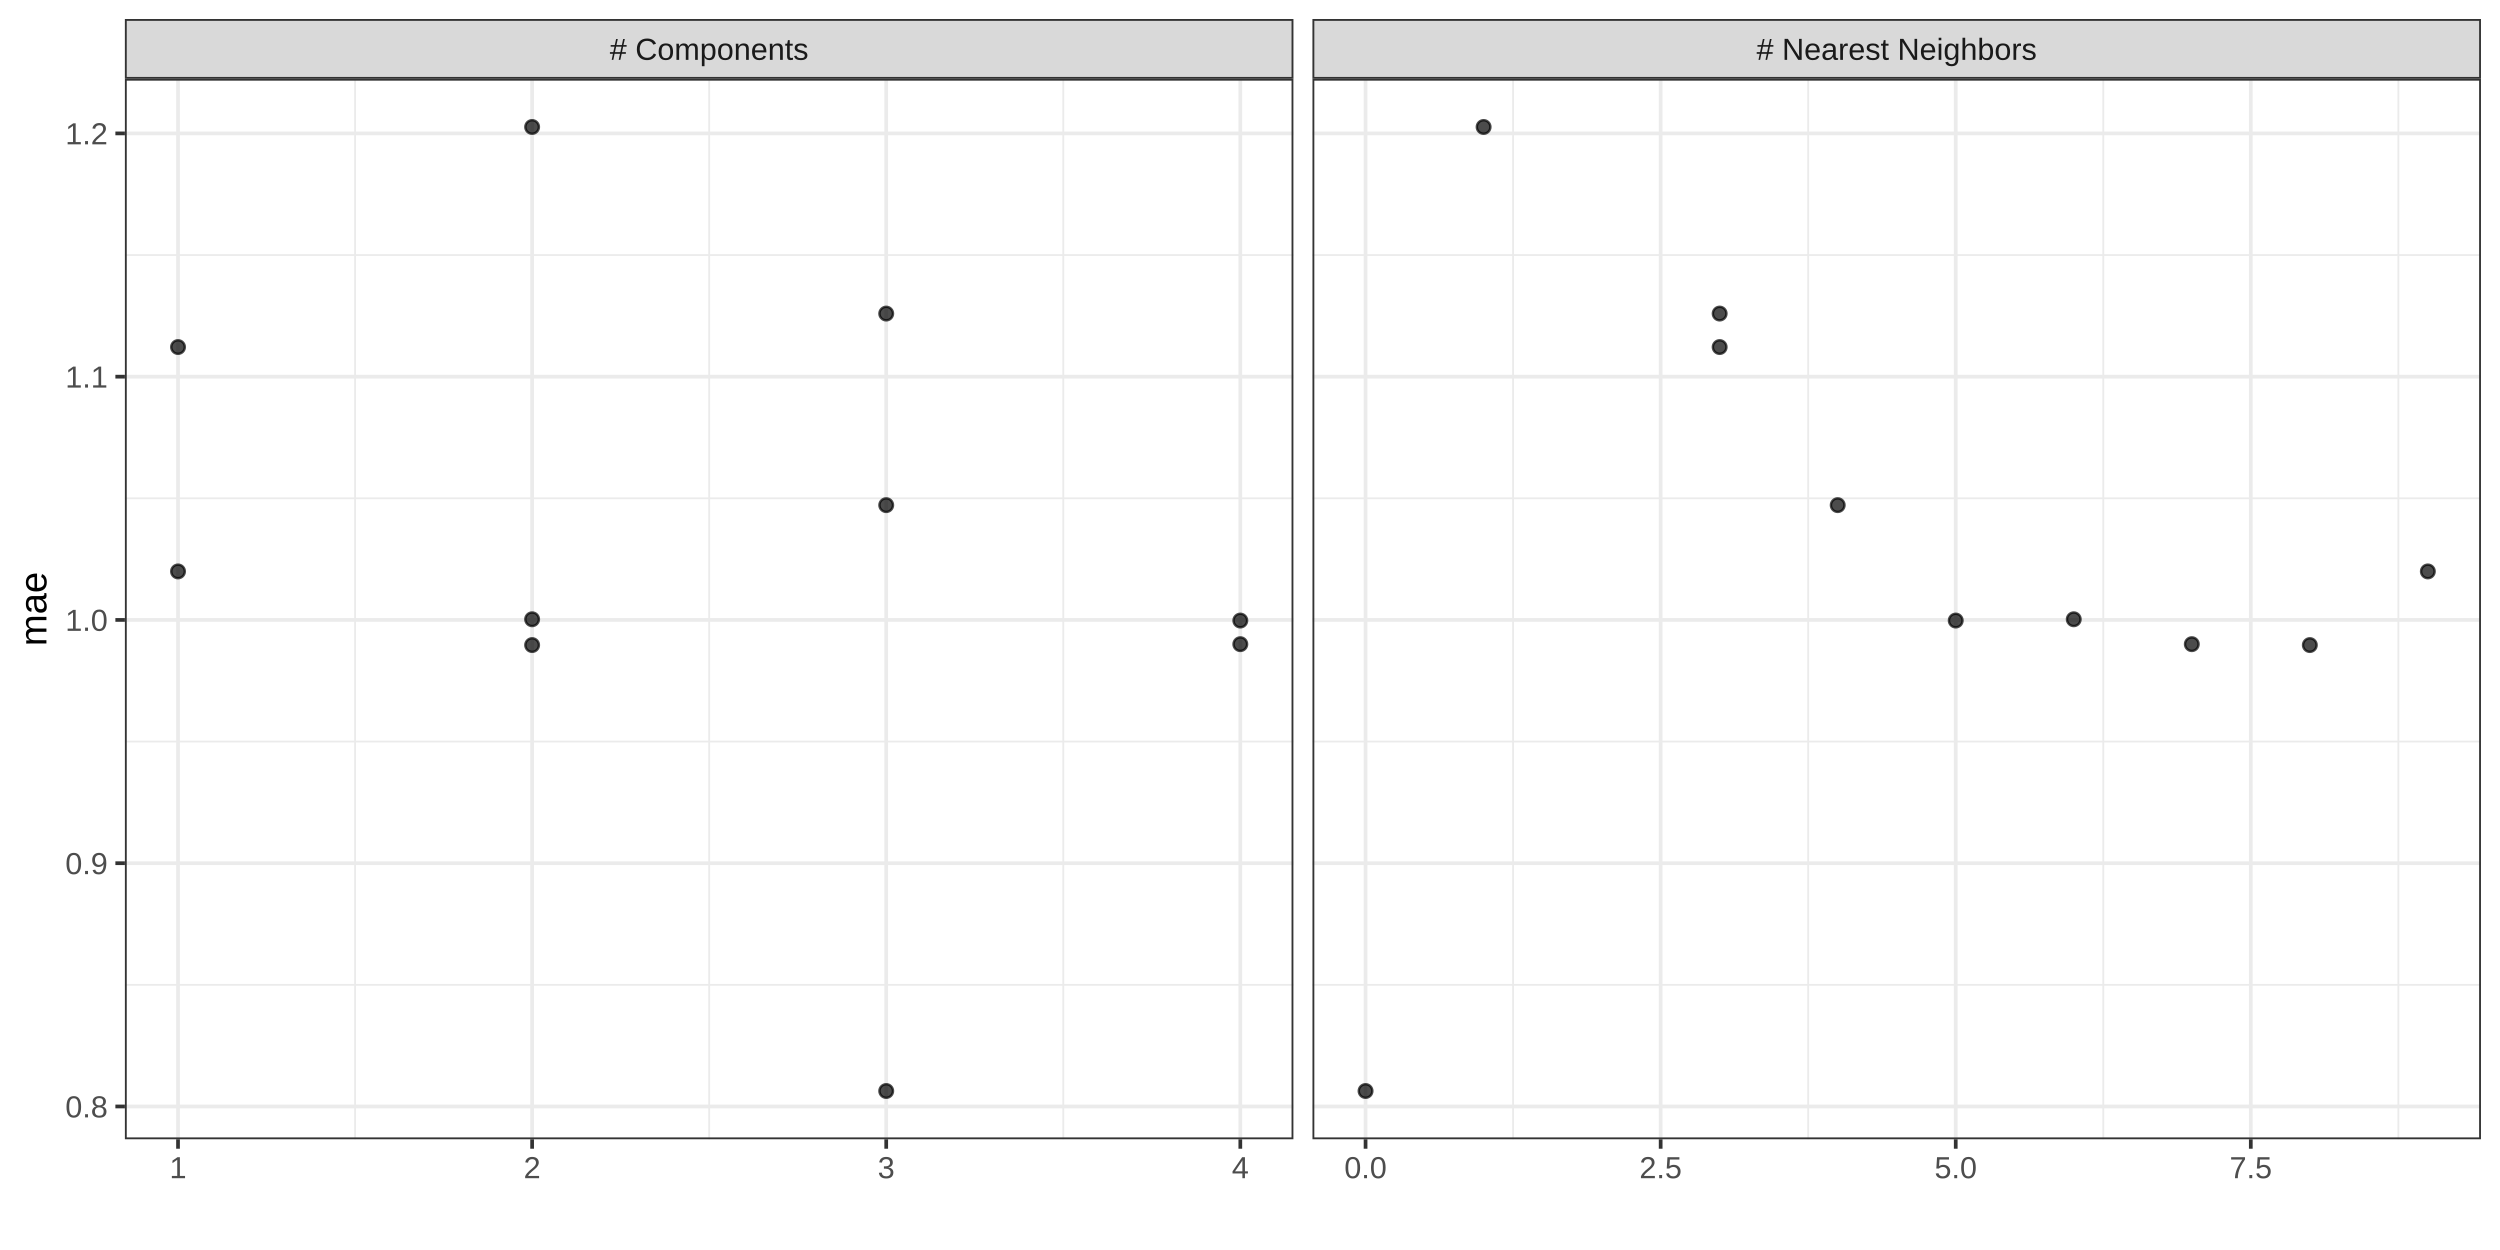
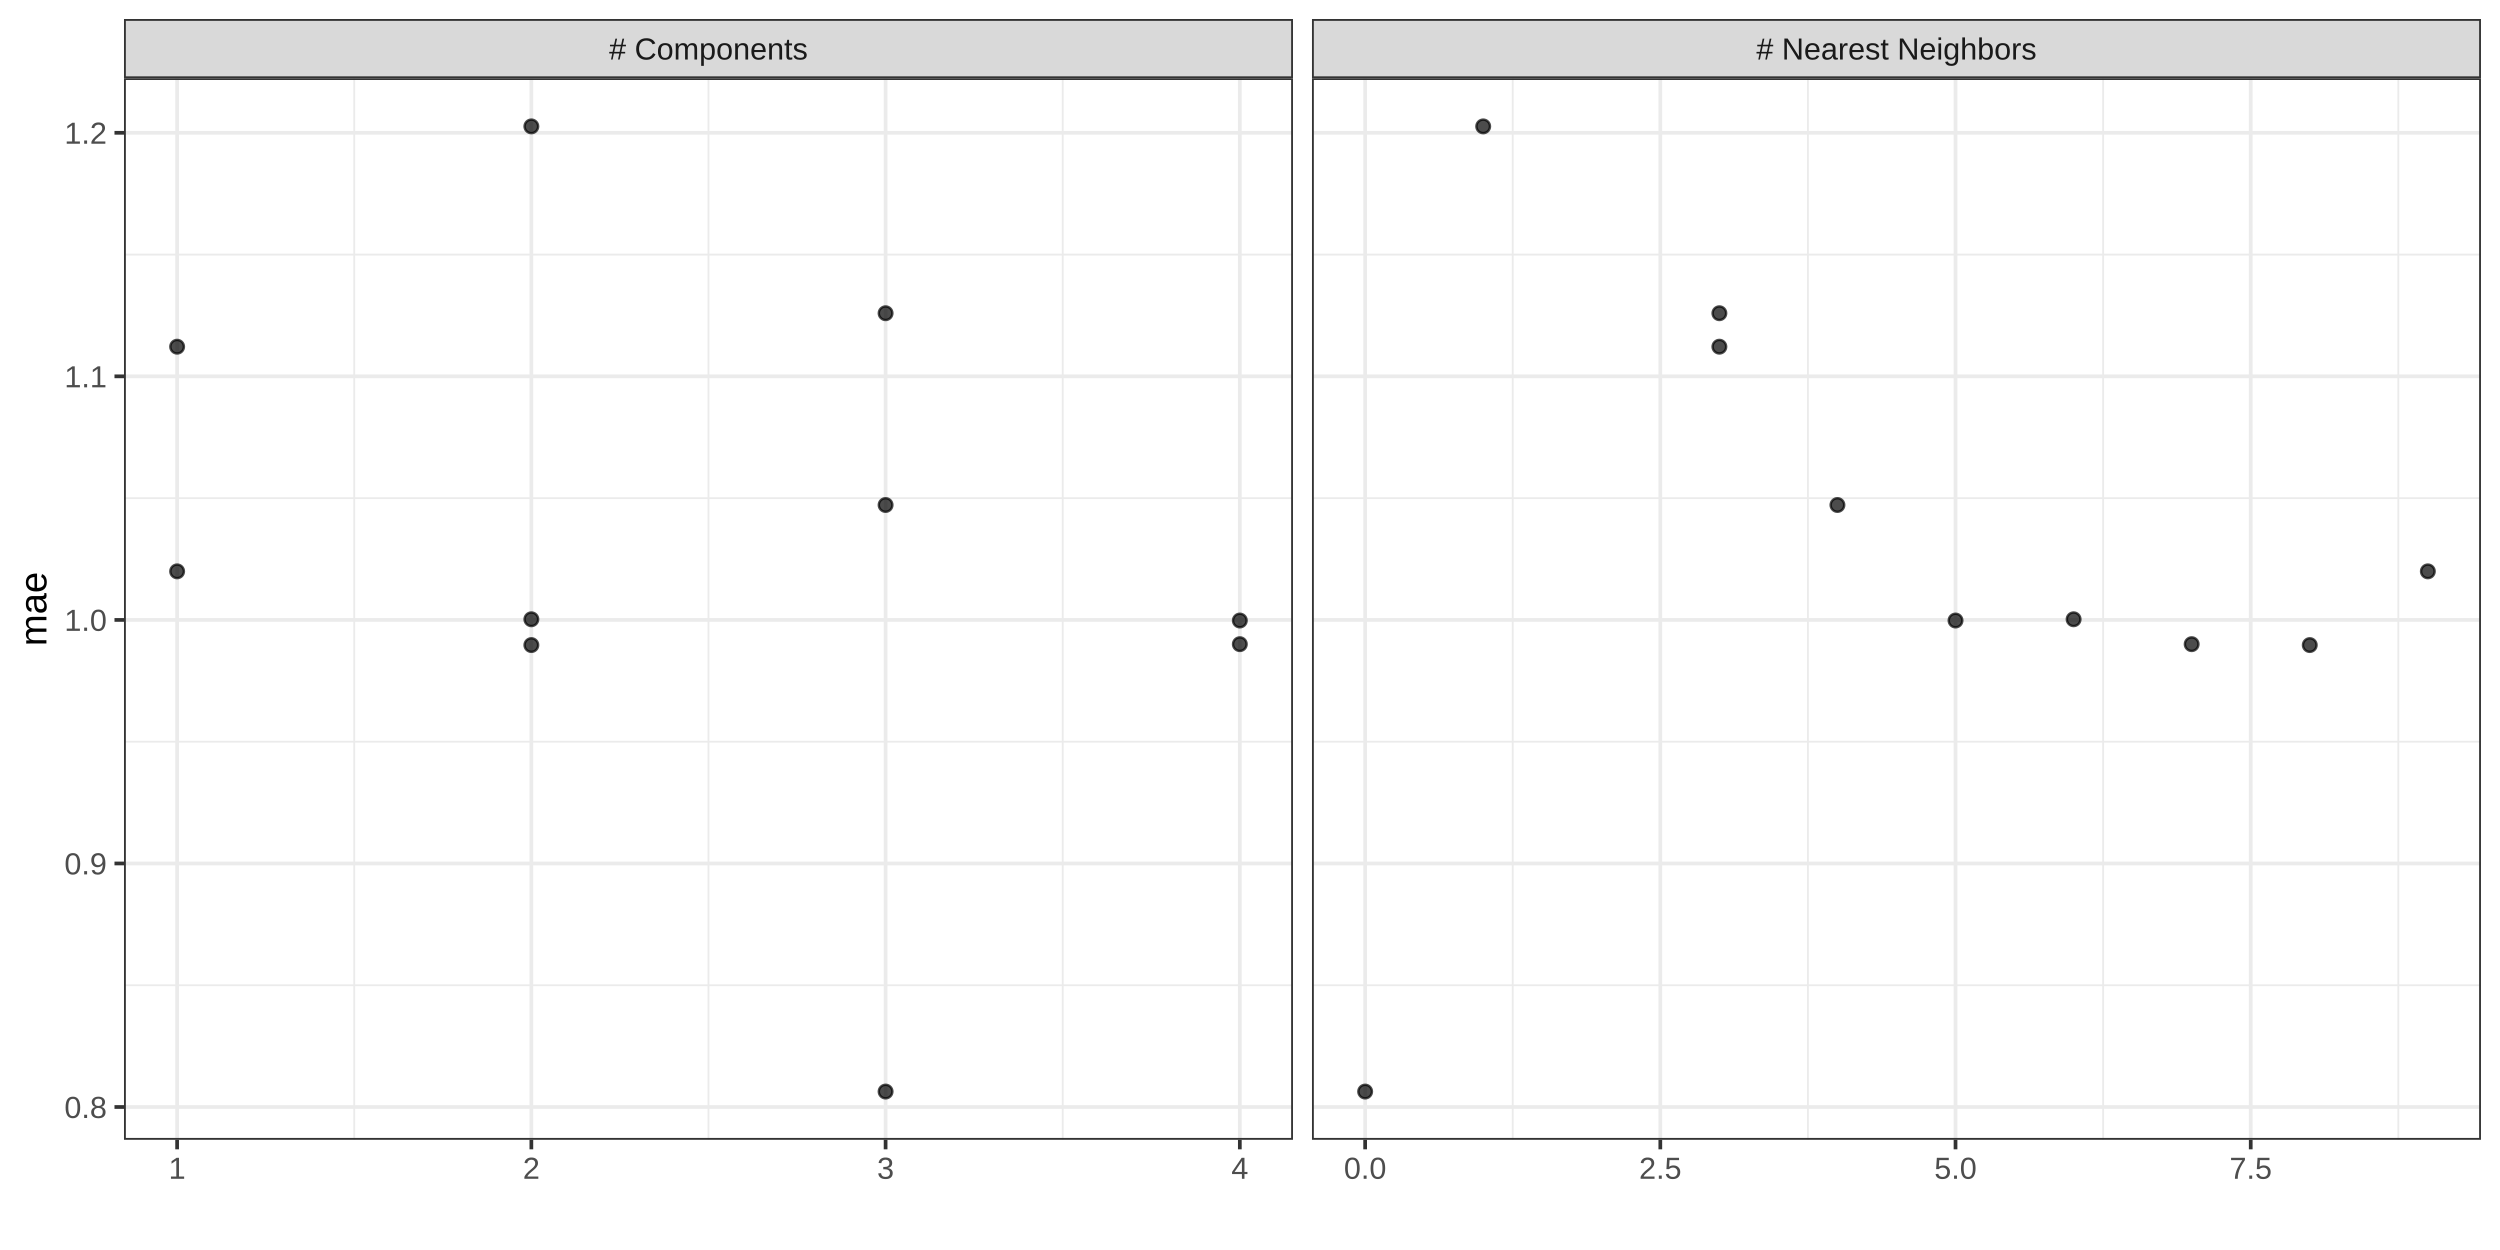
<svg xmlns="http://www.w3.org/2000/svg" class="svglite" width="720.00pt" height="360.00pt" viewBox="0 0 720.00 360.00">
  <defs>
    <style type="text/css">
    .svglite line, .svglite polyline, .svglite polygon, .svglite path, .svglite rect, .svglite circle {
      fill: none;
      stroke: #000000;
      stroke-linecap: round;
      stroke-linejoin: round;
      stroke-miterlimit: 10.00;
    }
    .svglite text {
      white-space: pre;
    }
  </style>
  </defs>
  <rect width="100%" height="100%" style="stroke: none; fill: #FFFFFF;" />
  <defs>
    <clipPath id="cpMC4wMHw3MjAuMDB8MC4wMHwzNjAuMDA=">
      <rect x="0.00" y="0.00" width="720.00" height="360.00" />
    </clipPath>
  </defs>
  <g clip-path="url(#cpMC4wMHw3MjAuMDB8MC4wMHwzNjAuMDA=)">
    <rect x="0.00" y="0.00" width="720.00" height="360.00" style="stroke-width: 1.07; stroke: #FFFFFF; fill: #FFFFFF;" />
  </g>
  <defs>
-     <clipPath id="cpMzUuOTd8MzcyLjUxfDIyLjY5fDMyOC4xMA==">
-       <rect x="35.97" y="22.69" width="336.53" height="305.41" />
+     <clipPath id="cpMzUuNzF8MzcyLjM3fDIyLjUwfDMyOC4yNw==">
+       <rect x="35.71" y="22.50" width="336.67" height="305.76" />
    </clipPath>
  </defs>
-   <g clip-path="url(#cpMzUuOTd8MzcyLjUxfDIyLjY5fDMyOC4xMA==)">
-     <rect x="35.97" y="22.69" width="336.53" height="305.41" style="stroke-width: 1.07; stroke: none; fill: #FFFFFF;" />
-     <polyline points="35.97,283.63 372.51,283.63 " style="stroke-width: 0.53; stroke: #EBEBEB; stroke-linecap: butt;" />
-     <polyline points="35.97,213.57 372.51,213.57 " style="stroke-width: 0.53; stroke: #EBEBEB; stroke-linecap: butt;" />
-     <polyline points="35.97,143.51 372.51,143.51 " style="stroke-width: 0.53; stroke: #EBEBEB; stroke-linecap: butt;" />
-     <polyline points="35.97,73.45 372.51,73.45 " style="stroke-width: 0.53; stroke: #EBEBEB; stroke-linecap: butt;" />
-     <polyline points="102.26,328.10 102.26,22.69 " style="stroke-width: 0.53; stroke: #EBEBEB; stroke-linecap: butt;" />
-     <polyline points="204.24,328.10 204.24,22.69 " style="stroke-width: 0.53; stroke: #EBEBEB; stroke-linecap: butt;" />
-     <polyline points="306.22,328.10 306.22,22.69 " style="stroke-width: 0.53; stroke: #EBEBEB; stroke-linecap: butt;" />
-     <polyline points="35.97,318.67 372.51,318.67 " style="stroke-width: 1.07; stroke: #EBEBEB; stroke-linecap: butt;" />
-     <polyline points="35.97,248.60 372.51,248.60 " style="stroke-width: 1.07; stroke: #EBEBEB; stroke-linecap: butt;" />
-     <polyline points="35.97,178.54 372.51,178.54 " style="stroke-width: 1.07; stroke: #EBEBEB; stroke-linecap: butt;" />
-     <polyline points="35.97,108.48 372.51,108.48 " style="stroke-width: 1.07; stroke: #EBEBEB; stroke-linecap: butt;" />
-     <polyline points="35.97,38.42 372.51,38.42 " style="stroke-width: 1.07; stroke: #EBEBEB; stroke-linecap: butt;" />
-     <polyline points="51.27,328.10 51.27,22.69 " style="stroke-width: 1.07; stroke: #EBEBEB; stroke-linecap: butt;" />
-     <polyline points="153.25,328.10 153.25,22.69 " style="stroke-width: 1.07; stroke: #EBEBEB; stroke-linecap: butt;" />
-     <polyline points="255.23,328.10 255.23,22.69 " style="stroke-width: 1.07; stroke: #EBEBEB; stroke-linecap: butt;" />
-     <polyline points="357.21,328.10 357.21,22.69 " style="stroke-width: 1.07; stroke: #EBEBEB; stroke-linecap: butt;" />
-     <circle cx="255.23" cy="314.21" r="1.95" style="stroke-width: 0.71; stroke: #000000; stroke-opacity: 0.70; fill: #000000; fill-opacity: 0.70;" />
-     <circle cx="255.23" cy="90.31" r="1.95" style="stroke-width: 0.71; stroke: #000000; stroke-opacity: 0.70; fill: #000000; fill-opacity: 0.70;" />
-     <circle cx="255.23" cy="145.48" r="1.95" style="stroke-width: 0.71; stroke: #000000; stroke-opacity: 0.70; fill: #000000; fill-opacity: 0.70;" />
-     <circle cx="51.27" cy="99.95" r="1.95" style="stroke-width: 0.71; stroke: #000000; stroke-opacity: 0.70; fill: #000000; fill-opacity: 0.70;" />
-     <circle cx="51.27" cy="164.57" r="1.95" style="stroke-width: 0.71; stroke: #000000; stroke-opacity: 0.70; fill: #000000; fill-opacity: 0.70;" />
-     <circle cx="153.25" cy="36.57" r="1.95" style="stroke-width: 0.71; stroke: #000000; stroke-opacity: 0.70; fill: #000000; fill-opacity: 0.70;" />
-     <circle cx="153.25" cy="178.35" r="1.95" style="stroke-width: 0.71; stroke: #000000; stroke-opacity: 0.70; fill: #000000; fill-opacity: 0.70;" />
-     <circle cx="153.25" cy="185.78" r="1.95" style="stroke-width: 0.71; stroke: #000000; stroke-opacity: 0.70; fill: #000000; fill-opacity: 0.70;" />
-     <circle cx="357.21" cy="178.72" r="1.95" style="stroke-width: 0.71; stroke: #000000; stroke-opacity: 0.70; fill: #000000; fill-opacity: 0.70;" />
-     <circle cx="357.21" cy="185.52" r="1.95" style="stroke-width: 0.71; stroke: #000000; stroke-opacity: 0.70; fill: #000000; fill-opacity: 0.70;" />
-     <rect x="35.97" y="22.69" width="336.53" height="305.41" style="stroke-width: 1.07; stroke: #333333;" />
+   <g clip-path="url(#cpMzUuNzF8MzcyLjM3fDIyLjUwfDMyOC4yNw==)">
+     <rect x="35.71" y="22.50" width="336.67" height="305.76" style="stroke-width: 1.07; stroke: none; fill: #FFFFFF;" />
+     <polyline points="35.71,283.75 372.37,283.75 " style="stroke-width: 0.53; stroke: #EBEBEB; stroke-linecap: butt;" />
+     <polyline points="35.71,213.61 372.37,213.61 " style="stroke-width: 0.53; stroke: #EBEBEB; stroke-linecap: butt;" />
+     <polyline points="35.71,143.47 372.37,143.47 " style="stroke-width: 0.53; stroke: #EBEBEB; stroke-linecap: butt;" />
+     <polyline points="35.71,73.32 372.37,73.32 " style="stroke-width: 0.53; stroke: #EBEBEB; stroke-linecap: butt;" />
+     <polyline points="102.02,328.27 102.02,22.50 " style="stroke-width: 0.53; stroke: #EBEBEB; stroke-linecap: butt;" />
+     <polyline points="204.04,328.27 204.04,22.50 " style="stroke-width: 0.53; stroke: #EBEBEB; stroke-linecap: butt;" />
+     <polyline points="306.06,328.27 306.06,22.50 " style="stroke-width: 0.53; stroke: #EBEBEB; stroke-linecap: butt;" />
+     <polyline points="35.71,318.82 372.37,318.82 " style="stroke-width: 1.07; stroke: #EBEBEB; stroke-linecap: butt;" />
+     <polyline points="35.71,248.68 372.37,248.68 " style="stroke-width: 1.07; stroke: #EBEBEB; stroke-linecap: butt;" />
+     <polyline points="35.71,178.54 372.37,178.54 " style="stroke-width: 1.07; stroke: #EBEBEB; stroke-linecap: butt;" />
+     <polyline points="35.71,108.39 372.37,108.39 " style="stroke-width: 1.07; stroke: #EBEBEB; stroke-linecap: butt;" />
+     <polyline points="35.71,38.25 372.37,38.25 " style="stroke-width: 1.07; stroke: #EBEBEB; stroke-linecap: butt;" />
+     <polyline points="51.01,328.27 51.01,22.50 " style="stroke-width: 1.07; stroke: #EBEBEB; stroke-linecap: butt;" />
+     <polyline points="153.03,328.27 153.03,22.50 " style="stroke-width: 1.07; stroke: #EBEBEB; stroke-linecap: butt;" />
+     <polyline points="255.05,328.27 255.05,22.50 " style="stroke-width: 1.07; stroke: #EBEBEB; stroke-linecap: butt;" />
+     <polyline points="357.07,328.27 357.07,22.50 " style="stroke-width: 1.07; stroke: #EBEBEB; stroke-linecap: butt;" />
+     <circle cx="255.05" cy="314.37" r="1.95" style="stroke-width: 0.71; stroke: #000000; stroke-opacity: 0.70; fill: #000000; fill-opacity: 0.70;" />
+     <circle cx="255.05" cy="90.21" r="1.95" style="stroke-width: 0.71; stroke: #000000; stroke-opacity: 0.70; fill: #000000; fill-opacity: 0.70;" />
+     <circle cx="255.05" cy="145.44" r="1.95" style="stroke-width: 0.71; stroke: #000000; stroke-opacity: 0.70; fill: #000000; fill-opacity: 0.70;" />
+     <circle cx="51.01" cy="99.85" r="1.95" style="stroke-width: 0.71; stroke: #000000; stroke-opacity: 0.70; fill: #000000; fill-opacity: 0.70;" />
+     <circle cx="51.01" cy="164.55" r="1.95" style="stroke-width: 0.71; stroke: #000000; stroke-opacity: 0.70; fill: #000000; fill-opacity: 0.70;" />
+     <circle cx="153.03" cy="36.40" r="1.95" style="stroke-width: 0.71; stroke: #000000; stroke-opacity: 0.70; fill: #000000; fill-opacity: 0.70;" />
+     <circle cx="153.03" cy="178.35" r="1.95" style="stroke-width: 0.71; stroke: #000000; stroke-opacity: 0.70; fill: #000000; fill-opacity: 0.70;" />
+     <circle cx="153.03" cy="185.78" r="1.95" style="stroke-width: 0.71; stroke: #000000; stroke-opacity: 0.70; fill: #000000; fill-opacity: 0.70;" />
+     <circle cx="357.07" cy="178.71" r="1.95" style="stroke-width: 0.71; stroke: #000000; stroke-opacity: 0.70; fill: #000000; fill-opacity: 0.70;" />
+     <circle cx="357.07" cy="185.52" r="1.95" style="stroke-width: 0.71; stroke: #000000; stroke-opacity: 0.70; fill: #000000; fill-opacity: 0.70;" />
+     <rect x="35.71" y="22.50" width="336.67" height="305.76" style="stroke-width: 1.07; stroke: #333333;" />
  </g>
  <g clip-path="url(#cpMC4wMHw3MjAuMDB8MC4wMHwzNjAuMDA=)">
</g>
  <defs>
-     <clipPath id="cpMzc3Ljk5fDcxNC41MnwyMi42OXwzMjguMTA=">
-       <rect x="377.99" y="22.69" width="336.53" height="305.41" />
+     <clipPath id="cpMzc3Ljg1fDcxNC41MnwyMi41MHwzMjguMjc=">
+       <rect x="377.85" y="22.50" width="336.67" height="305.76" />
    </clipPath>
  </defs>
-   <g clip-path="url(#cpMzc3Ljk5fDcxNC41MnwyMi42OXwzMjguMTA=)">
-     <rect x="377.99" y="22.69" width="336.53" height="305.41" style="stroke-width: 1.07; stroke: none; fill: #FFFFFF;" />
-     <polyline points="377.99,283.63 714.52,283.63 " style="stroke-width: 0.53; stroke: #EBEBEB; stroke-linecap: butt;" />
-     <polyline points="377.99,213.57 714.52,213.57 " style="stroke-width: 0.53; stroke: #EBEBEB; stroke-linecap: butt;" />
-     <polyline points="377.99,143.51 714.52,143.51 " style="stroke-width: 0.53; stroke: #EBEBEB; stroke-linecap: butt;" />
-     <polyline points="377.99,73.45 714.52,73.45 " style="stroke-width: 0.53; stroke: #EBEBEB; stroke-linecap: butt;" />
-     <polyline points="435.77,328.10 435.77,22.69 " style="stroke-width: 0.53; stroke: #EBEBEB; stroke-linecap: butt;" />
-     <polyline points="520.76,328.10 520.76,22.69 " style="stroke-width: 0.53; stroke: #EBEBEB; stroke-linecap: butt;" />
-     <polyline points="605.74,328.10 605.74,22.69 " style="stroke-width: 0.53; stroke: #EBEBEB; stroke-linecap: butt;" />
-     <polyline points="690.73,328.10 690.73,22.69 " style="stroke-width: 0.53; stroke: #EBEBEB; stroke-linecap: butt;" />
-     <polyline points="377.99,318.67 714.52,318.67 " style="stroke-width: 1.07; stroke: #EBEBEB; stroke-linecap: butt;" />
-     <polyline points="377.99,248.60 714.52,248.60 " style="stroke-width: 1.07; stroke: #EBEBEB; stroke-linecap: butt;" />
-     <polyline points="377.99,178.54 714.52,178.54 " style="stroke-width: 1.07; stroke: #EBEBEB; stroke-linecap: butt;" />
-     <polyline points="377.99,108.48 714.52,108.48 " style="stroke-width: 1.07; stroke: #EBEBEB; stroke-linecap: butt;" />
-     <polyline points="377.99,38.42 714.52,38.42 " style="stroke-width: 1.07; stroke: #EBEBEB; stroke-linecap: butt;" />
-     <polyline points="393.28,328.10 393.28,22.69 " style="stroke-width: 1.07; stroke: #EBEBEB; stroke-linecap: butt;" />
-     <polyline points="478.27,328.10 478.27,22.69 " style="stroke-width: 1.07; stroke: #EBEBEB; stroke-linecap: butt;" />
-     <polyline points="563.25,328.10 563.25,22.69 " style="stroke-width: 1.07; stroke: #EBEBEB; stroke-linecap: butt;" />
-     <polyline points="648.23,328.10 648.23,22.69 " style="stroke-width: 1.07; stroke: #EBEBEB; stroke-linecap: butt;" />
-     <circle cx="393.28" cy="314.21" r="1.95" style="stroke-width: 0.71; stroke: #000000; stroke-opacity: 0.70; fill: #000000; fill-opacity: 0.70;" />
-     <circle cx="495.26" cy="90.31" r="1.95" style="stroke-width: 0.71; stroke: #000000; stroke-opacity: 0.70; fill: #000000; fill-opacity: 0.70;" />
-     <circle cx="529.26" cy="145.48" r="1.95" style="stroke-width: 0.71; stroke: #000000; stroke-opacity: 0.70; fill: #000000; fill-opacity: 0.70;" />
-     <circle cx="495.26" cy="99.95" r="1.95" style="stroke-width: 0.71; stroke: #000000; stroke-opacity: 0.70; fill: #000000; fill-opacity: 0.70;" />
-     <circle cx="699.22" cy="164.57" r="1.95" style="stroke-width: 0.71; stroke: #000000; stroke-opacity: 0.70; fill: #000000; fill-opacity: 0.70;" />
-     <circle cx="427.28" cy="36.57" r="1.95" style="stroke-width: 0.71; stroke: #000000; stroke-opacity: 0.70; fill: #000000; fill-opacity: 0.70;" />
-     <circle cx="597.24" cy="178.35" r="1.95" style="stroke-width: 0.71; stroke: #000000; stroke-opacity: 0.70; fill: #000000; fill-opacity: 0.70;" />
-     <circle cx="665.23" cy="185.78" r="1.95" style="stroke-width: 0.71; stroke: #000000; stroke-opacity: 0.70; fill: #000000; fill-opacity: 0.70;" />
-     <circle cx="563.25" cy="178.72" r="1.95" style="stroke-width: 0.71; stroke: #000000; stroke-opacity: 0.70; fill: #000000; fill-opacity: 0.70;" />
-     <circle cx="631.24" cy="185.52" r="1.95" style="stroke-width: 0.71; stroke: #000000; stroke-opacity: 0.70; fill: #000000; fill-opacity: 0.70;" />
-     <rect x="377.99" y="22.69" width="336.53" height="305.41" style="stroke-width: 1.07; stroke: #333333;" />
+   <g clip-path="url(#cpMzc3Ljg1fDcxNC41MnwyMi41MHwzMjguMjc=)">
+     <rect x="377.85" y="22.50" width="336.67" height="305.76" style="stroke-width: 1.07; stroke: none; fill: #FFFFFF;" />
+     <polyline points="377.85,283.75 714.52,283.75 " style="stroke-width: 0.53; stroke: #EBEBEB; stroke-linecap: butt;" />
+     <polyline points="377.85,213.61 714.52,213.61 " style="stroke-width: 0.53; stroke: #EBEBEB; stroke-linecap: butt;" />
+     <polyline points="377.85,143.47 714.52,143.47 " style="stroke-width: 0.53; stroke: #EBEBEB; stroke-linecap: butt;" />
+     <polyline points="377.85,73.32 714.52,73.32 " style="stroke-width: 0.53; stroke: #EBEBEB; stroke-linecap: butt;" />
+     <polyline points="435.67,328.27 435.67,22.50 " style="stroke-width: 0.53; stroke: #EBEBEB; stroke-linecap: butt;" />
+     <polyline points="520.68,328.27 520.68,22.50 " style="stroke-width: 0.53; stroke: #EBEBEB; stroke-linecap: butt;" />
+     <polyline points="605.70,328.27 605.70,22.50 " style="stroke-width: 0.53; stroke: #EBEBEB; stroke-linecap: butt;" />
+     <polyline points="690.72,328.27 690.72,22.50 " style="stroke-width: 0.53; stroke: #EBEBEB; stroke-linecap: butt;" />
+     <polyline points="377.85,318.82 714.52,318.82 " style="stroke-width: 1.07; stroke: #EBEBEB; stroke-linecap: butt;" />
+     <polyline points="377.85,248.68 714.52,248.68 " style="stroke-width: 1.07; stroke: #EBEBEB; stroke-linecap: butt;" />
+     <polyline points="377.85,178.54 714.52,178.54 " style="stroke-width: 1.07; stroke: #EBEBEB; stroke-linecap: butt;" />
+     <polyline points="377.85,108.39 714.52,108.39 " style="stroke-width: 1.07; stroke: #EBEBEB; stroke-linecap: butt;" />
+     <polyline points="377.85,38.25 714.52,38.25 " style="stroke-width: 1.07; stroke: #EBEBEB; stroke-linecap: butt;" />
+     <polyline points="393.16,328.27 393.16,22.50 " style="stroke-width: 1.07; stroke: #EBEBEB; stroke-linecap: butt;" />
+     <polyline points="478.17,328.27 478.17,22.50 " style="stroke-width: 1.07; stroke: #EBEBEB; stroke-linecap: butt;" />
+     <polyline points="563.19,328.27 563.19,22.50 " style="stroke-width: 1.07; stroke: #EBEBEB; stroke-linecap: butt;" />
+     <polyline points="648.21,328.27 648.21,22.50 " style="stroke-width: 1.07; stroke: #EBEBEB; stroke-linecap: butt;" />
+     <circle cx="393.16" cy="314.37" r="1.95" style="stroke-width: 0.71; stroke: #000000; stroke-opacity: 0.70; fill: #000000; fill-opacity: 0.70;" />
+     <circle cx="495.18" cy="90.21" r="1.95" style="stroke-width: 0.71; stroke: #000000; stroke-opacity: 0.70; fill: #000000; fill-opacity: 0.70;" />
+     <circle cx="529.18" cy="145.44" r="1.95" style="stroke-width: 0.71; stroke: #000000; stroke-opacity: 0.70; fill: #000000; fill-opacity: 0.70;" />
+     <circle cx="495.18" cy="99.85" r="1.95" style="stroke-width: 0.71; stroke: #000000; stroke-opacity: 0.70; fill: #000000; fill-opacity: 0.70;" />
+     <circle cx="699.22" cy="164.55" r="1.95" style="stroke-width: 0.71; stroke: #000000; stroke-opacity: 0.70; fill: #000000; fill-opacity: 0.70;" />
+     <circle cx="427.16" cy="36.40" r="1.95" style="stroke-width: 0.71; stroke: #000000; stroke-opacity: 0.70; fill: #000000; fill-opacity: 0.70;" />
+     <circle cx="597.20" cy="178.35" r="1.95" style="stroke-width: 0.71; stroke: #000000; stroke-opacity: 0.70; fill: #000000; fill-opacity: 0.70;" />
+     <circle cx="665.21" cy="185.78" r="1.95" style="stroke-width: 0.71; stroke: #000000; stroke-opacity: 0.70; fill: #000000; fill-opacity: 0.70;" />
+     <circle cx="563.19" cy="178.71" r="1.95" style="stroke-width: 0.71; stroke: #000000; stroke-opacity: 0.70; fill: #000000; fill-opacity: 0.70;" />
+     <circle cx="631.20" cy="185.52" r="1.95" style="stroke-width: 0.71; stroke: #000000; stroke-opacity: 0.70; fill: #000000; fill-opacity: 0.70;" />
+     <rect x="377.85" y="22.50" width="336.67" height="305.76" style="stroke-width: 1.07; stroke: #333333;" />
  </g>
  <g clip-path="url(#cpMC4wMHw3MjAuMDB8MC4wMHwzNjAuMDA=)">
</g>
  <defs>
-     <clipPath id="cpMzUuOTd8MzcyLjUxfDUuNDh8MjIuNjk=">
-       <rect x="35.97" y="5.48" width="336.53" height="17.21" />
+     <clipPath id="cpMzUuNzF8MzcyLjM3fDUuNDh8MjIuNTA=">
+       <rect x="35.71" y="5.48" width="336.67" height="17.03" />
    </clipPath>
  </defs>
-   <g clip-path="url(#cpMzUuOTd8MzcyLjUxfDUuNDh8MjIuNjk=)">
-     <rect x="35.97" y="5.48" width="336.53" height="17.21" style="stroke-width: 1.07; stroke: #333333; fill: #D9D9D9;" />
-     <text x="204.24" y="17.24" text-anchor="middle" style="font-size: 8.80px;fill: #1A1A1A; font-family: &quot;Arial&quot;;" textLength="57.23px" lengthAdjust="spacingAndGlyphs"># Components</text>
+   <g clip-path="url(#cpMzUuNzF8MzcyLjM3fDUuNDh8MjIuNTA=)">
+     <rect x="35.71" y="5.48" width="336.67" height="17.03" style="stroke-width: 1.07; stroke: #333333; fill: #D9D9D9;" />
+     <text x="204.04" y="17.15" text-anchor="middle" style="font-size: 8.80px;fill: #1A1A1A; font-family: &quot;Arial&quot;;" textLength="57.23px" lengthAdjust="spacingAndGlyphs"># Components</text>
  </g>
  <g clip-path="url(#cpMC4wMHw3MjAuMDB8MC4wMHwzNjAuMDA=)">
</g>
  <defs>
-     <clipPath id="cpMzc3Ljk5fDcxNC41Mnw1LjQ4fDIyLjY5">
-       <rect x="377.99" y="5.48" width="336.53" height="17.21" />
+     <clipPath id="cpMzc3Ljg1fDcxNC41Mnw1LjQ4fDIyLjUw">
+       <rect x="377.85" y="5.48" width="336.67" height="17.03" />
    </clipPath>
  </defs>
-   <g clip-path="url(#cpMzc3Ljk5fDcxNC41Mnw1LjQ4fDIyLjY5)">
-     <rect x="377.99" y="5.48" width="336.53" height="17.21" style="stroke-width: 1.07; stroke: #333333; fill: #D9D9D9;" />
-     <text x="546.25" y="17.24" text-anchor="middle" style="font-size: 8.80px;fill: #1A1A1A; font-family: &quot;Arial&quot;;" textLength="80.70px" lengthAdjust="spacingAndGlyphs"># Nearest Neighbors</text>
+   <g clip-path="url(#cpMzc3Ljg1fDcxNC41Mnw1LjQ4fDIyLjUw)">
+     <rect x="377.85" y="5.48" width="336.67" height="17.03" style="stroke-width: 1.07; stroke: #333333; fill: #D9D9D9;" />
+     <text x="546.19" y="17.15" text-anchor="middle" style="font-size: 8.80px;fill: #1A1A1A; font-family: &quot;Arial&quot;;" textLength="80.70px" lengthAdjust="spacingAndGlyphs"># Nearest Neighbors</text>
  </g>
  <g clip-path="url(#cpMC4wMHw3MjAuMDB8MC4wMHwzNjAuMDA=)">
-     <polyline points="51.27,330.84 51.27,328.10 " style="stroke-width: 1.07; stroke: #333333; stroke-linecap: butt;" />
-     <polyline points="153.25,330.84 153.25,328.10 " style="stroke-width: 1.07; stroke: #333333; stroke-linecap: butt;" />
-     <polyline points="255.23,330.84 255.23,328.10 " style="stroke-width: 1.07; stroke: #333333; stroke-linecap: butt;" />
-     <polyline points="357.21,330.84 357.21,328.10 " style="stroke-width: 1.07; stroke: #333333; stroke-linecap: butt;" />
-     <text x="51.27" y="339.33" text-anchor="middle" style="font-size: 8.80px;fill: #4D4D4D; font-family: &quot;Arial&quot;;" textLength="4.90px" lengthAdjust="spacingAndGlyphs">1</text>
-     <text x="153.25" y="339.33" text-anchor="middle" style="font-size: 8.80px;fill: #4D4D4D; font-family: &quot;Arial&quot;;" textLength="4.90px" lengthAdjust="spacingAndGlyphs">2</text>
-     <text x="255.23" y="339.33" text-anchor="middle" style="font-size: 8.80px;fill: #4D4D4D; font-family: &quot;Arial&quot;;" textLength="4.90px" lengthAdjust="spacingAndGlyphs">3</text>
-     <text x="357.21" y="339.33" text-anchor="middle" style="font-size: 8.80px;fill: #4D4D4D; font-family: &quot;Arial&quot;;" textLength="4.90px" lengthAdjust="spacingAndGlyphs">4</text>
-     <polyline points="393.28,330.84 393.28,328.10 " style="stroke-width: 1.07; stroke: #333333; stroke-linecap: butt;" />
-     <polyline points="478.27,330.84 478.27,328.10 " style="stroke-width: 1.07; stroke: #333333; stroke-linecap: butt;" />
-     <polyline points="563.25,330.84 563.25,328.10 " style="stroke-width: 1.07; stroke: #333333; stroke-linecap: butt;" />
-     <polyline points="648.23,330.84 648.23,328.10 " style="stroke-width: 1.07; stroke: #333333; stroke-linecap: butt;" />
-     <text x="393.28" y="339.33" text-anchor="middle" style="font-size: 8.80px;fill: #4D4D4D; font-family: &quot;Arial&quot;;" textLength="12.23px" lengthAdjust="spacingAndGlyphs">0.0</text>
-     <text x="478.27" y="339.33" text-anchor="middle" style="font-size: 8.80px;fill: #4D4D4D; font-family: &quot;Arial&quot;;" textLength="12.23px" lengthAdjust="spacingAndGlyphs">2.5</text>
-     <text x="563.25" y="339.33" text-anchor="middle" style="font-size: 8.80px;fill: #4D4D4D; font-family: &quot;Arial&quot;;" textLength="12.23px" lengthAdjust="spacingAndGlyphs">5.0</text>
-     <text x="648.23" y="339.33" text-anchor="middle" style="font-size: 8.80px;fill: #4D4D4D; font-family: &quot;Arial&quot;;" textLength="12.23px" lengthAdjust="spacingAndGlyphs">7.5</text>
-     <text x="31.04" y="321.82" text-anchor="end" style="font-size: 8.80px;fill: #4D4D4D; font-family: &quot;Arial&quot;;" textLength="12.23px" lengthAdjust="spacingAndGlyphs">0.8</text>
-     <text x="31.04" y="251.76" text-anchor="end" style="font-size: 8.80px;fill: #4D4D4D; font-family: &quot;Arial&quot;;" textLength="12.23px" lengthAdjust="spacingAndGlyphs">0.9</text>
-     <text x="31.04" y="181.69" text-anchor="end" style="font-size: 8.80px;fill: #4D4D4D; font-family: &quot;Arial&quot;;" textLength="12.23px" lengthAdjust="spacingAndGlyphs">1.0</text>
-     <text x="31.04" y="111.63" text-anchor="end" style="font-size: 8.80px;fill: #4D4D4D; font-family: &quot;Arial&quot;;" textLength="12.23px" lengthAdjust="spacingAndGlyphs">1.1</text>
-     <text x="31.04" y="41.57" text-anchor="end" style="font-size: 8.80px;fill: #4D4D4D; font-family: &quot;Arial&quot;;" textLength="12.23px" lengthAdjust="spacingAndGlyphs">1.2</text>
-     <polyline points="33.23,318.67 35.97,318.67 " style="stroke-width: 1.07; stroke: #333333; stroke-linecap: butt;" />
-     <polyline points="33.23,248.60 35.97,248.60 " style="stroke-width: 1.07; stroke: #333333; stroke-linecap: butt;" />
-     <polyline points="33.23,178.54 35.97,178.54 " style="stroke-width: 1.07; stroke: #333333; stroke-linecap: butt;" />
-     <polyline points="33.23,108.48 35.97,108.48 " style="stroke-width: 1.07; stroke: #333333; stroke-linecap: butt;" />
-     <polyline points="33.23,38.42 35.97,38.42 " style="stroke-width: 1.07; stroke: #333333; stroke-linecap: butt;" />
+     <polyline points="51.01,331.01 51.01,328.27 " style="stroke-width: 1.07; stroke: #333333; stroke-linecap: butt;" />
+     <polyline points="153.03,331.01 153.03,328.27 " style="stroke-width: 1.07; stroke: #333333; stroke-linecap: butt;" />
+     <polyline points="255.05,331.01 255.05,328.27 " style="stroke-width: 1.07; stroke: #333333; stroke-linecap: butt;" />
+     <polyline points="357.07,331.01 357.07,328.27 " style="stroke-width: 1.07; stroke: #333333; stroke-linecap: butt;" />
+     <text x="51.01" y="339.50" text-anchor="middle" style="font-size: 8.80px;fill: #4D4D4D; font-family: &quot;Arial&quot;;" textLength="4.90px" lengthAdjust="spacingAndGlyphs">1</text>
+     <text x="153.03" y="339.50" text-anchor="middle" style="font-size: 8.80px;fill: #4D4D4D; font-family: &quot;Arial&quot;;" textLength="4.90px" lengthAdjust="spacingAndGlyphs">2</text>
+     <text x="255.05" y="339.50" text-anchor="middle" style="font-size: 8.80px;fill: #4D4D4D; font-family: &quot;Arial&quot;;" textLength="4.90px" lengthAdjust="spacingAndGlyphs">3</text>
+     <text x="357.07" y="339.50" text-anchor="middle" style="font-size: 8.80px;fill: #4D4D4D; font-family: &quot;Arial&quot;;" textLength="4.90px" lengthAdjust="spacingAndGlyphs">4</text>
+     <polyline points="393.16,331.01 393.16,328.27 " style="stroke-width: 1.07; stroke: #333333; stroke-linecap: butt;" />
+     <polyline points="478.17,331.01 478.17,328.27 " style="stroke-width: 1.07; stroke: #333333; stroke-linecap: butt;" />
+     <polyline points="563.19,331.01 563.19,328.27 " style="stroke-width: 1.07; stroke: #333333; stroke-linecap: butt;" />
+     <polyline points="648.21,331.01 648.21,328.27 " style="stroke-width: 1.07; stroke: #333333; stroke-linecap: butt;" />
+     <text x="393.16" y="339.50" text-anchor="middle" style="font-size: 8.80px;fill: #4D4D4D; font-family: &quot;Arial&quot;;" textLength="12.23px" lengthAdjust="spacingAndGlyphs">0.0</text>
+     <text x="478.17" y="339.50" text-anchor="middle" style="font-size: 8.80px;fill: #4D4D4D; font-family: &quot;Arial&quot;;" textLength="12.23px" lengthAdjust="spacingAndGlyphs">2.5</text>
+     <text x="563.19" y="339.50" text-anchor="middle" style="font-size: 8.80px;fill: #4D4D4D; font-family: &quot;Arial&quot;;" textLength="12.23px" lengthAdjust="spacingAndGlyphs">5.0</text>
+     <text x="648.21" y="339.50" text-anchor="middle" style="font-size: 8.80px;fill: #4D4D4D; font-family: &quot;Arial&quot;;" textLength="12.23px" lengthAdjust="spacingAndGlyphs">7.5</text>
+     <text x="30.78" y="321.98" text-anchor="end" style="font-size: 8.80px;fill: #4D4D4D; font-family: &quot;Arial&quot;;" textLength="12.23px" lengthAdjust="spacingAndGlyphs">0.8</text>
+     <text x="30.78" y="251.83" text-anchor="end" style="font-size: 8.80px;fill: #4D4D4D; font-family: &quot;Arial&quot;;" textLength="12.23px" lengthAdjust="spacingAndGlyphs">0.9</text>
+     <text x="30.78" y="181.69" text-anchor="end" style="font-size: 8.80px;fill: #4D4D4D; font-family: &quot;Arial&quot;;" textLength="12.23px" lengthAdjust="spacingAndGlyphs">1.0</text>
+     <text x="30.78" y="111.55" text-anchor="end" style="font-size: 8.80px;fill: #4D4D4D; font-family: &quot;Arial&quot;;" textLength="12.23px" lengthAdjust="spacingAndGlyphs">1.1</text>
+     <text x="30.78" y="41.40" text-anchor="end" style="font-size: 8.80px;fill: #4D4D4D; font-family: &quot;Arial&quot;;" textLength="12.23px" lengthAdjust="spacingAndGlyphs">1.2</text>
+     <polyline points="32.97,318.82 35.71,318.82 " style="stroke-width: 1.07; stroke: #333333; stroke-linecap: butt;" />
+     <polyline points="32.97,248.68 35.71,248.68 " style="stroke-width: 1.07; stroke: #333333; stroke-linecap: butt;" />
+     <polyline points="32.97,178.54 35.71,178.54 " style="stroke-width: 1.07; stroke: #333333; stroke-linecap: butt;" />
+     <polyline points="32.97,108.39 35.71,108.39 " style="stroke-width: 1.07; stroke: #333333; stroke-linecap: butt;" />
+     <polyline points="32.97,38.25 35.71,38.25 " style="stroke-width: 1.07; stroke: #333333; stroke-linecap: butt;" />
    <text transform="translate(13.37,175.39) rotate(-90)" text-anchor="middle" style="font-size: 11.00px; font-family: &quot;Arial&quot;;" textLength="21.41px" lengthAdjust="spacingAndGlyphs">mae</text>
  </g>
</svg>
